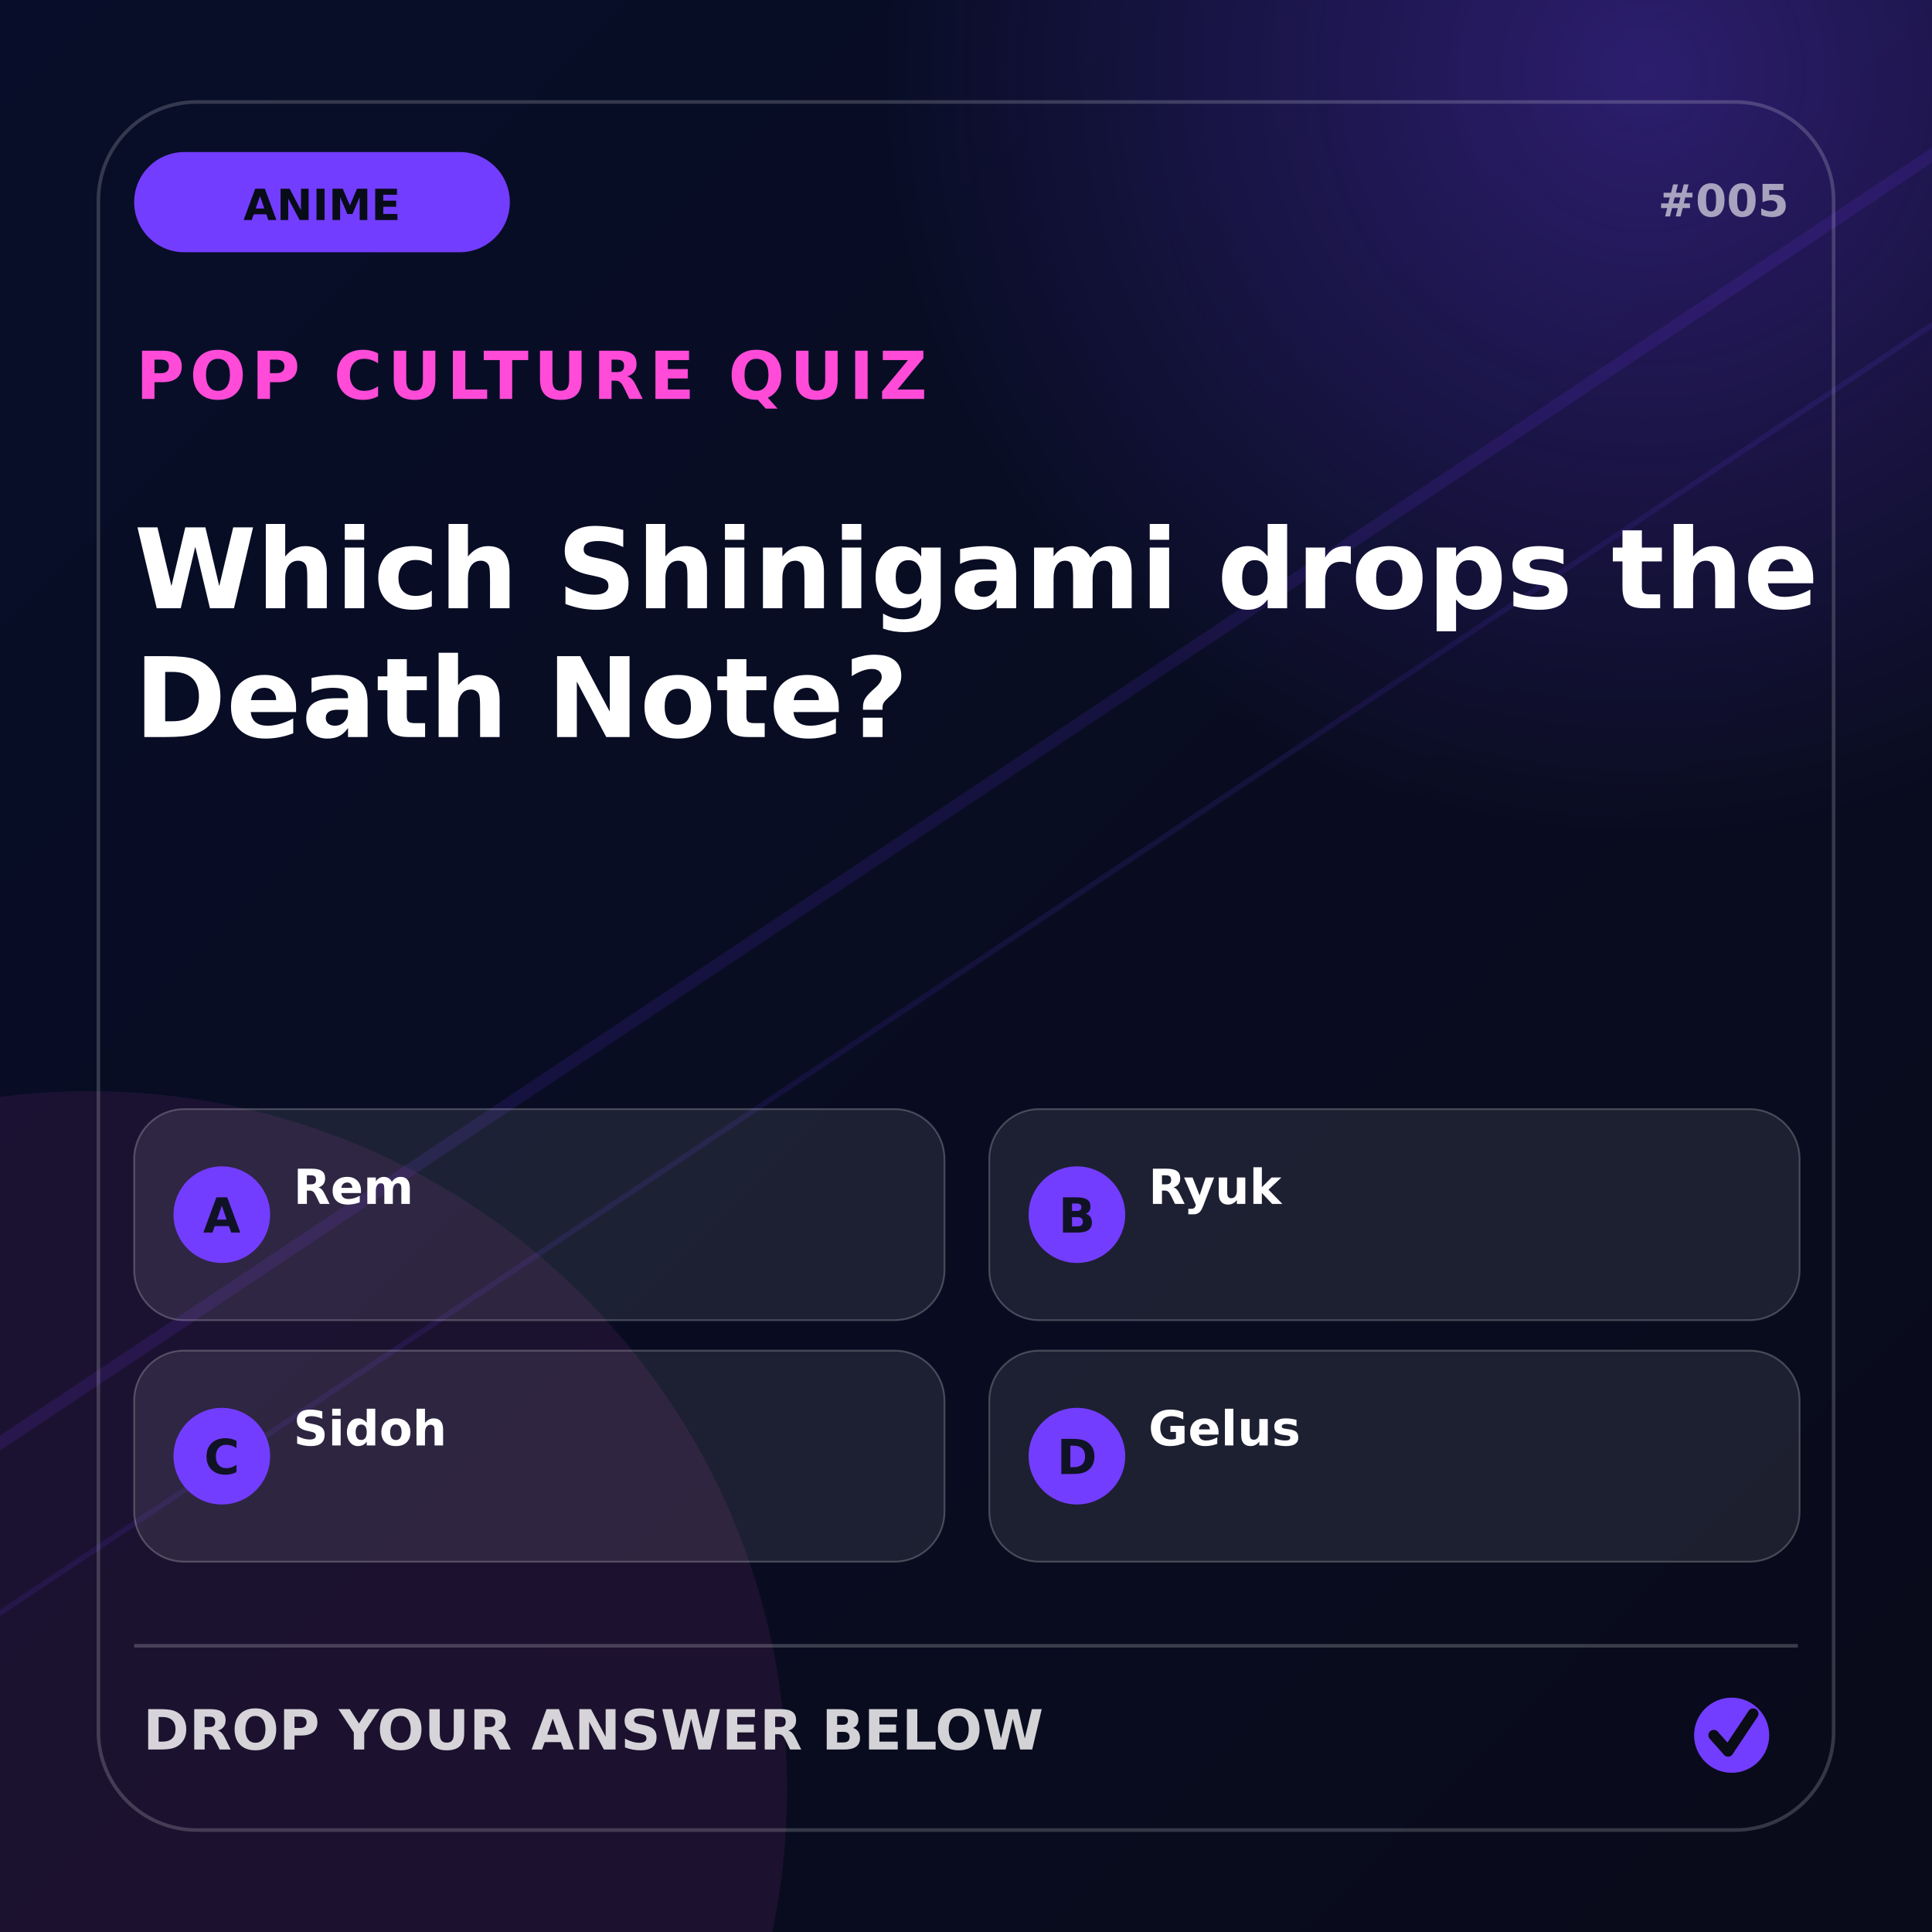
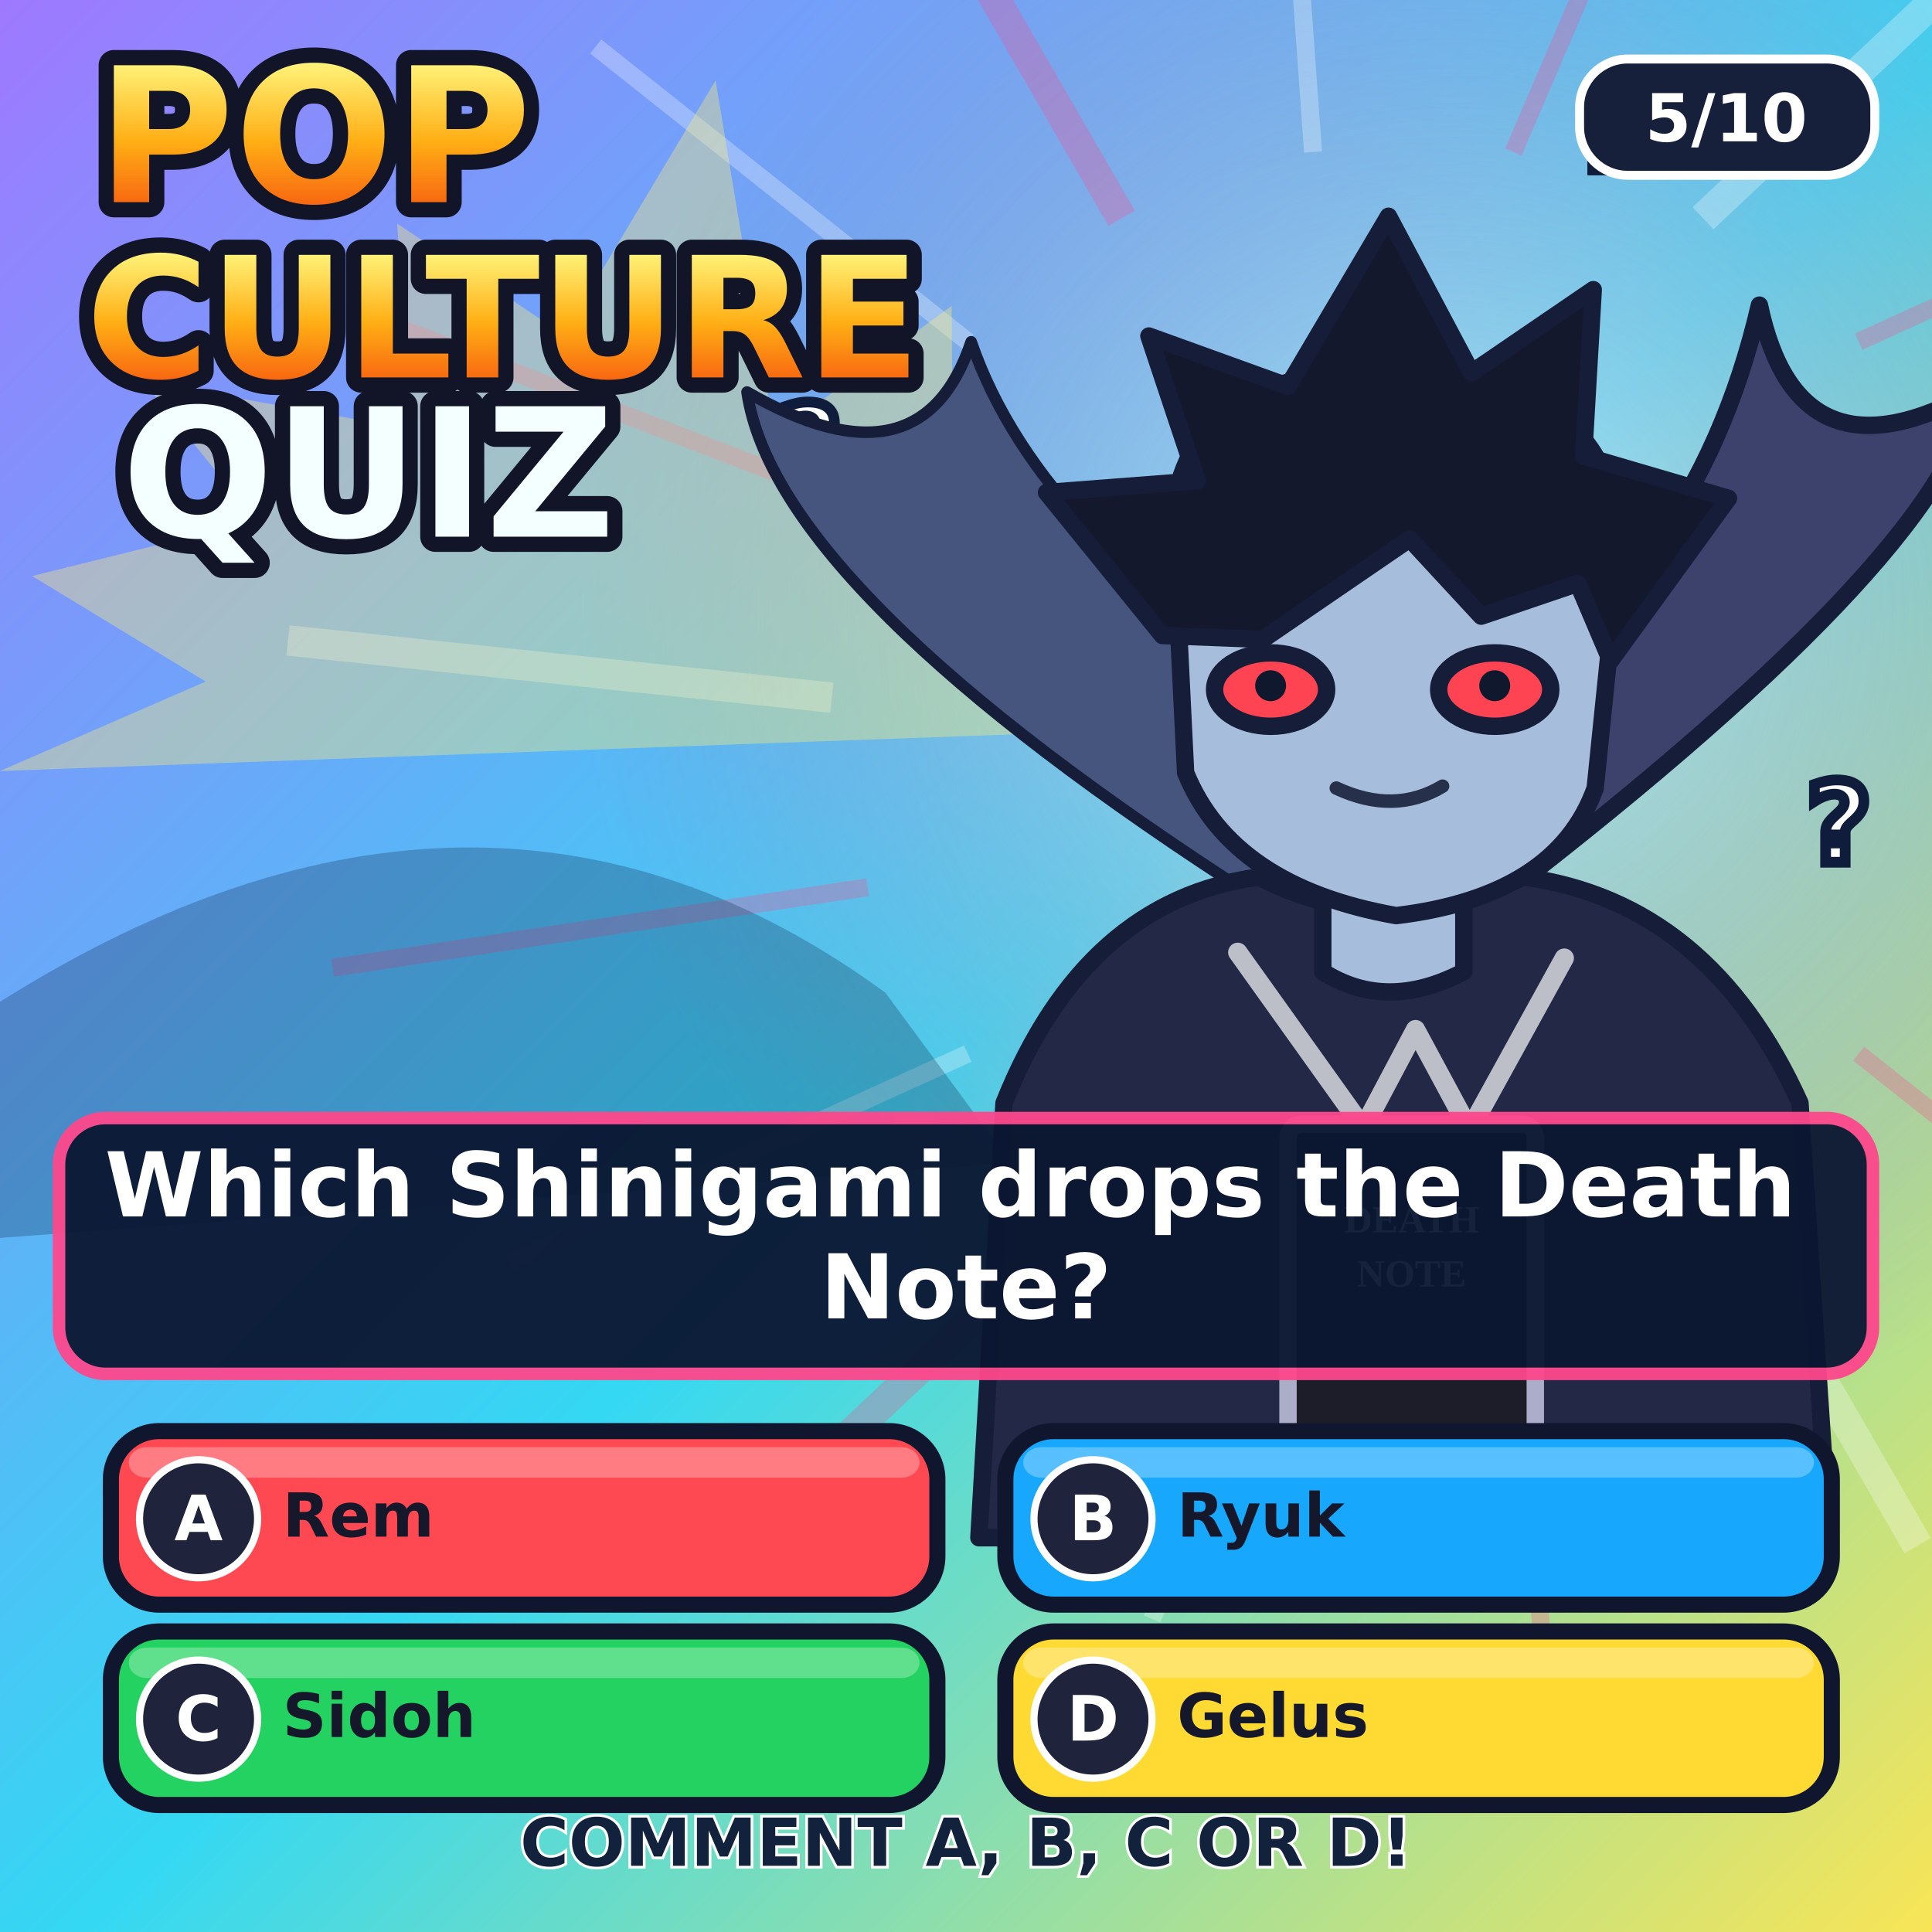
<svg xmlns="http://www.w3.org/2000/svg" width="1080" height="1080" viewBox="0 0 1080 1080">
  <defs>
-     <linearGradient id="g" x1="0" y1="0" x2="1" y2="1">
-       <stop offset="0" stop-color="#080E29" />
-       <stop offset="1" stop-color="#090B1A" />
+     <linearGradient id="bg" x1="0" x2="1" y1="0" y2="1">
+       <stop offset="0" stop-color="#9F78FF" />
+       <stop offset=".52" stop-color="#34D8F3" />
+       <stop offset="1" stop-color="#FAE555" />
    </linearGradient>
-     <radialGradient id="h">
-       <stop offset="0" stop-color="#733DFF" stop-opacity=".34" />
-       <stop offset="1" stop-color="#733DFF" stop-opacity="0" />
+     <radialGradient id="sun">
+       <stop offset="0" stop-color="#FFFFFF" stop-opacity=".9" />
+       <stop offset="1" stop-color="#FD478C" stop-opacity="0" />
    </radialGradient>
+     <linearGradient id="letter" x1="0" x2="0" y1="0" y2="1">
+       <stop offset="0" stop-color="#FFF37A" />
+       <stop offset=".55" stop-color="#FFAF15" />
+       <stop offset="1" stop-color="#F76711" />
+     </linearGradient>
  </defs>
-   <rect width="1080" height="1080" fill="url(#g)" />
-   <circle cx="920" cy="40" r="430" fill="url(#h)" />
-   <circle cx="50" cy="1000" r="390" fill="#FF4BD8" fill-opacity=".08" />
-   <path d="M-20 820 L1120 60" stroke="#733DFF" stroke-opacity=".13" stroke-width="7" />
-   <path d="M-20 915 L1120 155" stroke="#733DFF" stroke-opacity=".12" stroke-width="3" />
-   <rect x="55" y="57" width="970" height="966" rx="55" fill="none" stroke="white" stroke-opacity=".18" stroke-width="2" />
-   <rect x="75" y="85" width="210" height="56" rx="28" fill="#733DFF" />
-   <text x="180" y="123" fill="#080C19" font-size="24" font-family="DejaVu Sans,sans-serif" font-weight="900" text-anchor="middle">ANIME</text>
-   <text x="1000" y="121" text-anchor="end" fill="#FFFFFF" fill-opacity=".60" font-size="25" font-family="DejaVu Sans,sans-serif" font-weight="750">#005</text>
-   <text x="76" y="223" fill="#FF4BD8" font-family="DejaVu Sans,sans-serif" font-weight="900" font-size="37" letter-spacing="3">POP CULTURE QUIZ</text>
-   <text x="75" y="340" fill="#fff" font-family="DejaVu Sans,Arial,sans-serif" font-size="62" font-weight="800" text-anchor="start">
-     <tspan x="75" dy="0">Which Shinigami drops the</tspan>
-     <tspan x="75" dy="72">Death Note?</tspan>
+   <rect width="1080" height="1080" fill="url(#bg)" />
+   <circle cx="810" cy="340" r="490" fill="url(#sun)" opacity=".65" />
+   <path d="M1115 390 L1419 422" stroke="#FD478C" stroke-width="17" opacity=".28" />
+   <path d="M1095 496 L1368 601" stroke="#fff" stroke-width="10" opacity=".28" />
+   <path d="M1039 589 L1247 754" stroke="#FD478C" stroke-width="10" opacity=".28" />
+   <path d="M953 658 L1072 864" stroke="#fff" stroke-width="17" opacity=".28" />
+   <path d="M846 695 L862 917" stroke="#FD478C" stroke-width="10" opacity=".28" />
+   <path d="M734 695 L644 905" stroke="#fff" stroke-width="10" opacity=".28" />
+   <path d="M628 658 L443 832" stroke="#FD478C" stroke-width="17" opacity=".28" />
+   <path d="M541 589 L284 706" stroke="#fff" stroke-width="10" opacity=".28" />
+   <path d="M485 496 L186 541" stroke="#FD478C" stroke-width="10" opacity=".28" />
+   <path d="M465 390 L161 358" stroke="#fff" stroke-width="17" opacity=".28" />
+   <path d="M485 284 L212 179" stroke="#FD478C" stroke-width="10" opacity=".28" />
+   <path d="M541 191 L333 26" stroke="#fff" stroke-width="10" opacity=".28" />
+   <path d="M627 122 L508 -84" stroke="#FD478C" stroke-width="17" opacity=".28" />
+   <path d="M734 85 L718 -137" stroke="#fff" stroke-width="10" opacity=".28" />
+   <path d="M846 85 L936 -125" stroke="#FD478C" stroke-width="10" opacity=".28" />
+   <path d="M952 122 L1137 -52" stroke="#fff" stroke-width="17" opacity=".28" />
+   <path d="M1039 191 L1296 74" stroke="#FD478C" stroke-width="10" opacity=".28" />
+   <path d="M1095 284 L1394 239" stroke="#fff" stroke-width="10" opacity=".28" />
+   <path d="M0 431 L115 381 L18 322 L143 291 L80 213 L230 240 L222 125 L315 187 L400 45 L433 243 L532 171 L533 322 L676 275 L608 409" fill="#FFF076" opacity=".37" />
+   <g fill="#FFFFFF" stroke="#101C3C" stroke-width="6" font-family="DejaVu Sans,Arial,sans-serif" font-weight="900">
+     <text x="896" y="95" font-size="47" text-anchor="middle">?</text>
+     <text x="435" y="270" font-size="61">?</text>
+     <text x="1010" y="482" font-size="62">?</text>
+   </g>
+   <rect x="883" y="33" width="165" height="65" rx="27" fill="#17203B" stroke="white" stroke-width="5" />
+   <text x="965" y="79" font-family="DejaVu Sans,Arial,sans-serif" font-size="37" text-anchor="middle" font-weight="900" fill="#fff">5/10</text>
+   <g font-family="DejaVu Sans,Arial,sans-serif" font-weight="1000" stroke="#111527" stroke-linejoin="round" paint-order="stroke" stroke-width="17">
+     <text x="54" y="113" font-size="105" fill="url(#letter)">POP</text>
+     <text x="48" y="211" font-size="94" fill="url(#letter)">CULTURE</text>
+     <text x="68" y="300" font-size="100" fill="#F4FFFF">QUIZ</text>
+   </g>
+   <path d="M0 560 Q270 390 495 555 L565 650 L0 692Z" fill="#071939" opacity=".25" />
+   <g transform="translate(585 190) scale(1.08)" stroke="#161D39" stroke-width="9" stroke-linejoin="round" stroke-linecap="round">
+     <path d="M110 290 Q-140 130 -155 27 Q-65 79 -39 1 Q-3 106 149 196" fill="#45557D" stroke-width="6" />
+     <path d="M220 300 Q467 112 480 27 Q389 77 369 -18 Q335 129 212 197" fill="#3C426C" />
+     <path d="M-22 395 Q20 290 110 278 Q172 311 247 278 Q343 291 390 395 L405 620 L-35 620Z" fill="#222846" />
+     <path d="M99 317 L164 408 L191 357 L219 409 L268 320" fill="none" stroke="#fff" stroke-width="10" opacity=".7" />
+     <path d="M143 256 L143 327 Q176 348 216 327 L216 257Z" fill="#A6BEDB" />
+     <path d="M67 122 Q55 41 128 21 Q194 -4 272 45 Q307 78 292 154 L284 232 Q264 288 181 298 Q96 283 72 224Z" fill="#A6BEDB" />
+     <ellipse cx="116" cy="181" rx="29" ry="19" fill="#FE4452" />
+     <ellipse cx="232" cy="181" rx="29" ry="19" fill="#FE4452" />
+     <circle cx="116" cy="179" r="8" fill="#10182D" stroke="none" />
+     <circle cx="232" cy="179" r="8" fill="#10182D" stroke="none" />
+     <path d="M150 232 Q180 246 205 231" fill="none" stroke="#27304A" stroke-width="7" />
+     <path d="M60 153 L0 79 L78 73 L53 -2 L125 24 L177 -64 L220 17 L283 -26 L278 60 L353 82 L292 166 L275 126 L225 143 L188 103 L112 155Z" fill="#14182D" />
+     <rect x="125" y="406" width="128" height="169" rx="7" fill="#1D1D29" stroke="#ACAEC9" />
+     <text x="189" y="462" text-anchor="middle" font-size="20" fill="#FFFFFF" stroke="none" font-weight="900">DEATH</text>
+     <text x="189" y="490" text-anchor="middle" font-size="20" fill="#FFFFFF" stroke="none" font-weight="900">NOTE</text>
+   </g>
+   <rect x="33" y="625" width="1014" height="143" rx="26" fill="#0A1631" opacity=".95" stroke="#FD478C" stroke-width="7" />
+   <text x="540" y="680" text-anchor="middle" font-family="DejaVu Sans,Arial,sans-serif" font-weight="900" font-size="50" fill="#FFFFFF">
+     <tspan x="540" dy="0">Which Shinigami drops the Death</tspan>
+     <tspan x="540" dy="57">Note?</tspan>
  </text>
-   <rect x="75" y="620" width="453" height="118" rx="28" fill="#FFFFFF" fill-opacity=".085" stroke="#FFFFFF" stroke-opacity=".22" />
-   <circle cx="124" cy="679" r="27" fill="#733DFF" />
-   <text x="124" y="689" text-anchor="middle" fill="#101326" font-family="DejaVu Sans,sans-serif" font-size="27" font-weight="900">A</text>
-   <text x="164" y="673" fill="#fff" font-family="DejaVu Sans,Arial,sans-serif" font-size="27" font-weight="650" text-anchor="start">
-     <tspan x="164" dy="0">Rem</tspan>
-   </text>
-   <rect x="553" y="620" width="453" height="118" rx="28" fill="#FFFFFF" fill-opacity=".085" stroke="#FFFFFF" stroke-opacity=".22" />
-   <circle cx="602" cy="679" r="27" fill="#733DFF" />
-   <text x="602" y="689" text-anchor="middle" fill="#101326" font-family="DejaVu Sans,sans-serif" font-size="27" font-weight="900">B</text>
-   <text x="642" y="673" fill="#fff" font-family="DejaVu Sans,Arial,sans-serif" font-size="27" font-weight="650" text-anchor="start">
-     <tspan x="642" dy="0">Ryuk</tspan>
-   </text>
-   <rect x="75" y="755" width="453" height="118" rx="28" fill="#FFFFFF" fill-opacity=".085" stroke="#FFFFFF" stroke-opacity=".22" />
-   <circle cx="124" cy="814" r="27" fill="#733DFF" />
-   <text x="124" y="824" text-anchor="middle" fill="#101326" font-family="DejaVu Sans,sans-serif" font-size="27" font-weight="900">C</text>
-   <text x="164" y="808" fill="#fff" font-family="DejaVu Sans,Arial,sans-serif" font-size="27" font-weight="650" text-anchor="start">
-     <tspan x="164" dy="0">Sidoh</tspan>
-   </text>
-   <rect x="553" y="755" width="453" height="118" rx="28" fill="#FFFFFF" fill-opacity=".085" stroke="#FFFFFF" stroke-opacity=".22" />
-   <circle cx="602" cy="814" r="27" fill="#733DFF" />
-   <text x="602" y="824" text-anchor="middle" fill="#101326" font-family="DejaVu Sans,sans-serif" font-size="27" font-weight="900">D</text>
-   <text x="642" y="808" fill="#fff" font-family="DejaVu Sans,Arial,sans-serif" font-size="27" font-weight="650" text-anchor="start">
-     <tspan x="642" dy="0">Gelus</tspan>
-   </text>
-   <rect x="75" y="919" width="930" height="2" fill="#FFFFFF" opacity=".2" />
-   <text x="80" y="978" fill="#FFFFFF" opacity=".82" font-family="DejaVu Sans,sans-serif" font-size="31" font-weight="650">DROP YOUR ANSWER BELOW</text>
-   <circle cx="968" cy="970" r="21" fill="#733DFF" />
-   <path d="M958 970 L966 979 L980 958" fill="none" stroke="#0A0C16" stroke-linecap="round" stroke-linejoin="round" stroke-width="6" />
+   <g>
+     <rect x="62" y="800" width="462" height="97" rx="27" fill="#FF4952" stroke="#11162F" stroke-width="9" />
+     <rect x="72" y="809" width="442" height="17" rx="10" fill="white" opacity=".28" />
+     <circle cx="111" cy="849" r="33" fill="#20233C" stroke="white" stroke-width="4" />
+     <text x="111" y="861" fill="white" text-anchor="middle" font-family="DejaVu Sans,Arial,sans-serif" font-size="35" font-weight="900">A</text>
+     <text x="158" y="859" fill="#15172B" font-family="DejaVu Sans,Arial,sans-serif" font-size="34" font-weight="800">
+       <tspan x="158" dy="0">Rem</tspan>
+     </text>
+   </g>
+   <g>
+     <rect x="562" y="800" width="462" height="97" rx="27" fill="#17A7FD" stroke="#11162F" stroke-width="9" />
+     <rect x="572" y="809" width="442" height="17" rx="10" fill="white" opacity=".28" />
+     <circle cx="611" cy="849" r="33" fill="#20233C" stroke="white" stroke-width="4" />
+     <text x="611" y="861" fill="white" text-anchor="middle" font-family="DejaVu Sans,Arial,sans-serif" font-size="35" font-weight="900">B</text>
+     <text x="658" y="859" fill="#15172B" font-family="DejaVu Sans,Arial,sans-serif" font-size="34" font-weight="800">
+       <tspan x="658" dy="0">Ryuk</tspan>
+     </text>
+   </g>
+   <g>
+     <rect x="62" y="912" width="462" height="97" rx="27" fill="#23D260" stroke="#11162F" stroke-width="9" />
+     <rect x="72" y="921" width="442" height="17" rx="10" fill="white" opacity=".28" />
+     <circle cx="111" cy="961" r="33" fill="#20233C" stroke="white" stroke-width="4" />
+     <text x="111" y="973" fill="white" text-anchor="middle" font-family="DejaVu Sans,Arial,sans-serif" font-size="35" font-weight="900">C</text>
+     <text x="158" y="971" fill="#15172B" font-family="DejaVu Sans,Arial,sans-serif" font-size="34" font-weight="800">
+       <tspan x="158" dy="0">Sidoh</tspan>
+     </text>
+   </g>
+   <g>
+     <rect x="562" y="912" width="462" height="97" rx="27" fill="#FFDA32" stroke="#11162F" stroke-width="9" />
+     <rect x="572" y="921" width="442" height="17" rx="10" fill="white" opacity=".28" />
+     <circle cx="611" cy="961" r="33" fill="#20233C" stroke="white" stroke-width="4" />
+     <text x="611" y="973" fill="white" text-anchor="middle" font-family="DejaVu Sans,Arial,sans-serif" font-size="35" font-weight="900">D</text>
+     <text x="658" y="971" fill="#15172B" font-family="DejaVu Sans,Arial,sans-serif" font-size="34" font-weight="800">
+       <tspan x="658" dy="0">Gelus</tspan>
+     </text>
+   </g>
+   <text x="540" y="1043" text-anchor="middle" font-family="DejaVu Sans,Arial,sans-serif" font-size="37" font-weight="900" fill="#13223C" stroke="white" stroke-width="3" paint-order="stroke">COMMENT A, B, C OR D!</text>
</svg>
